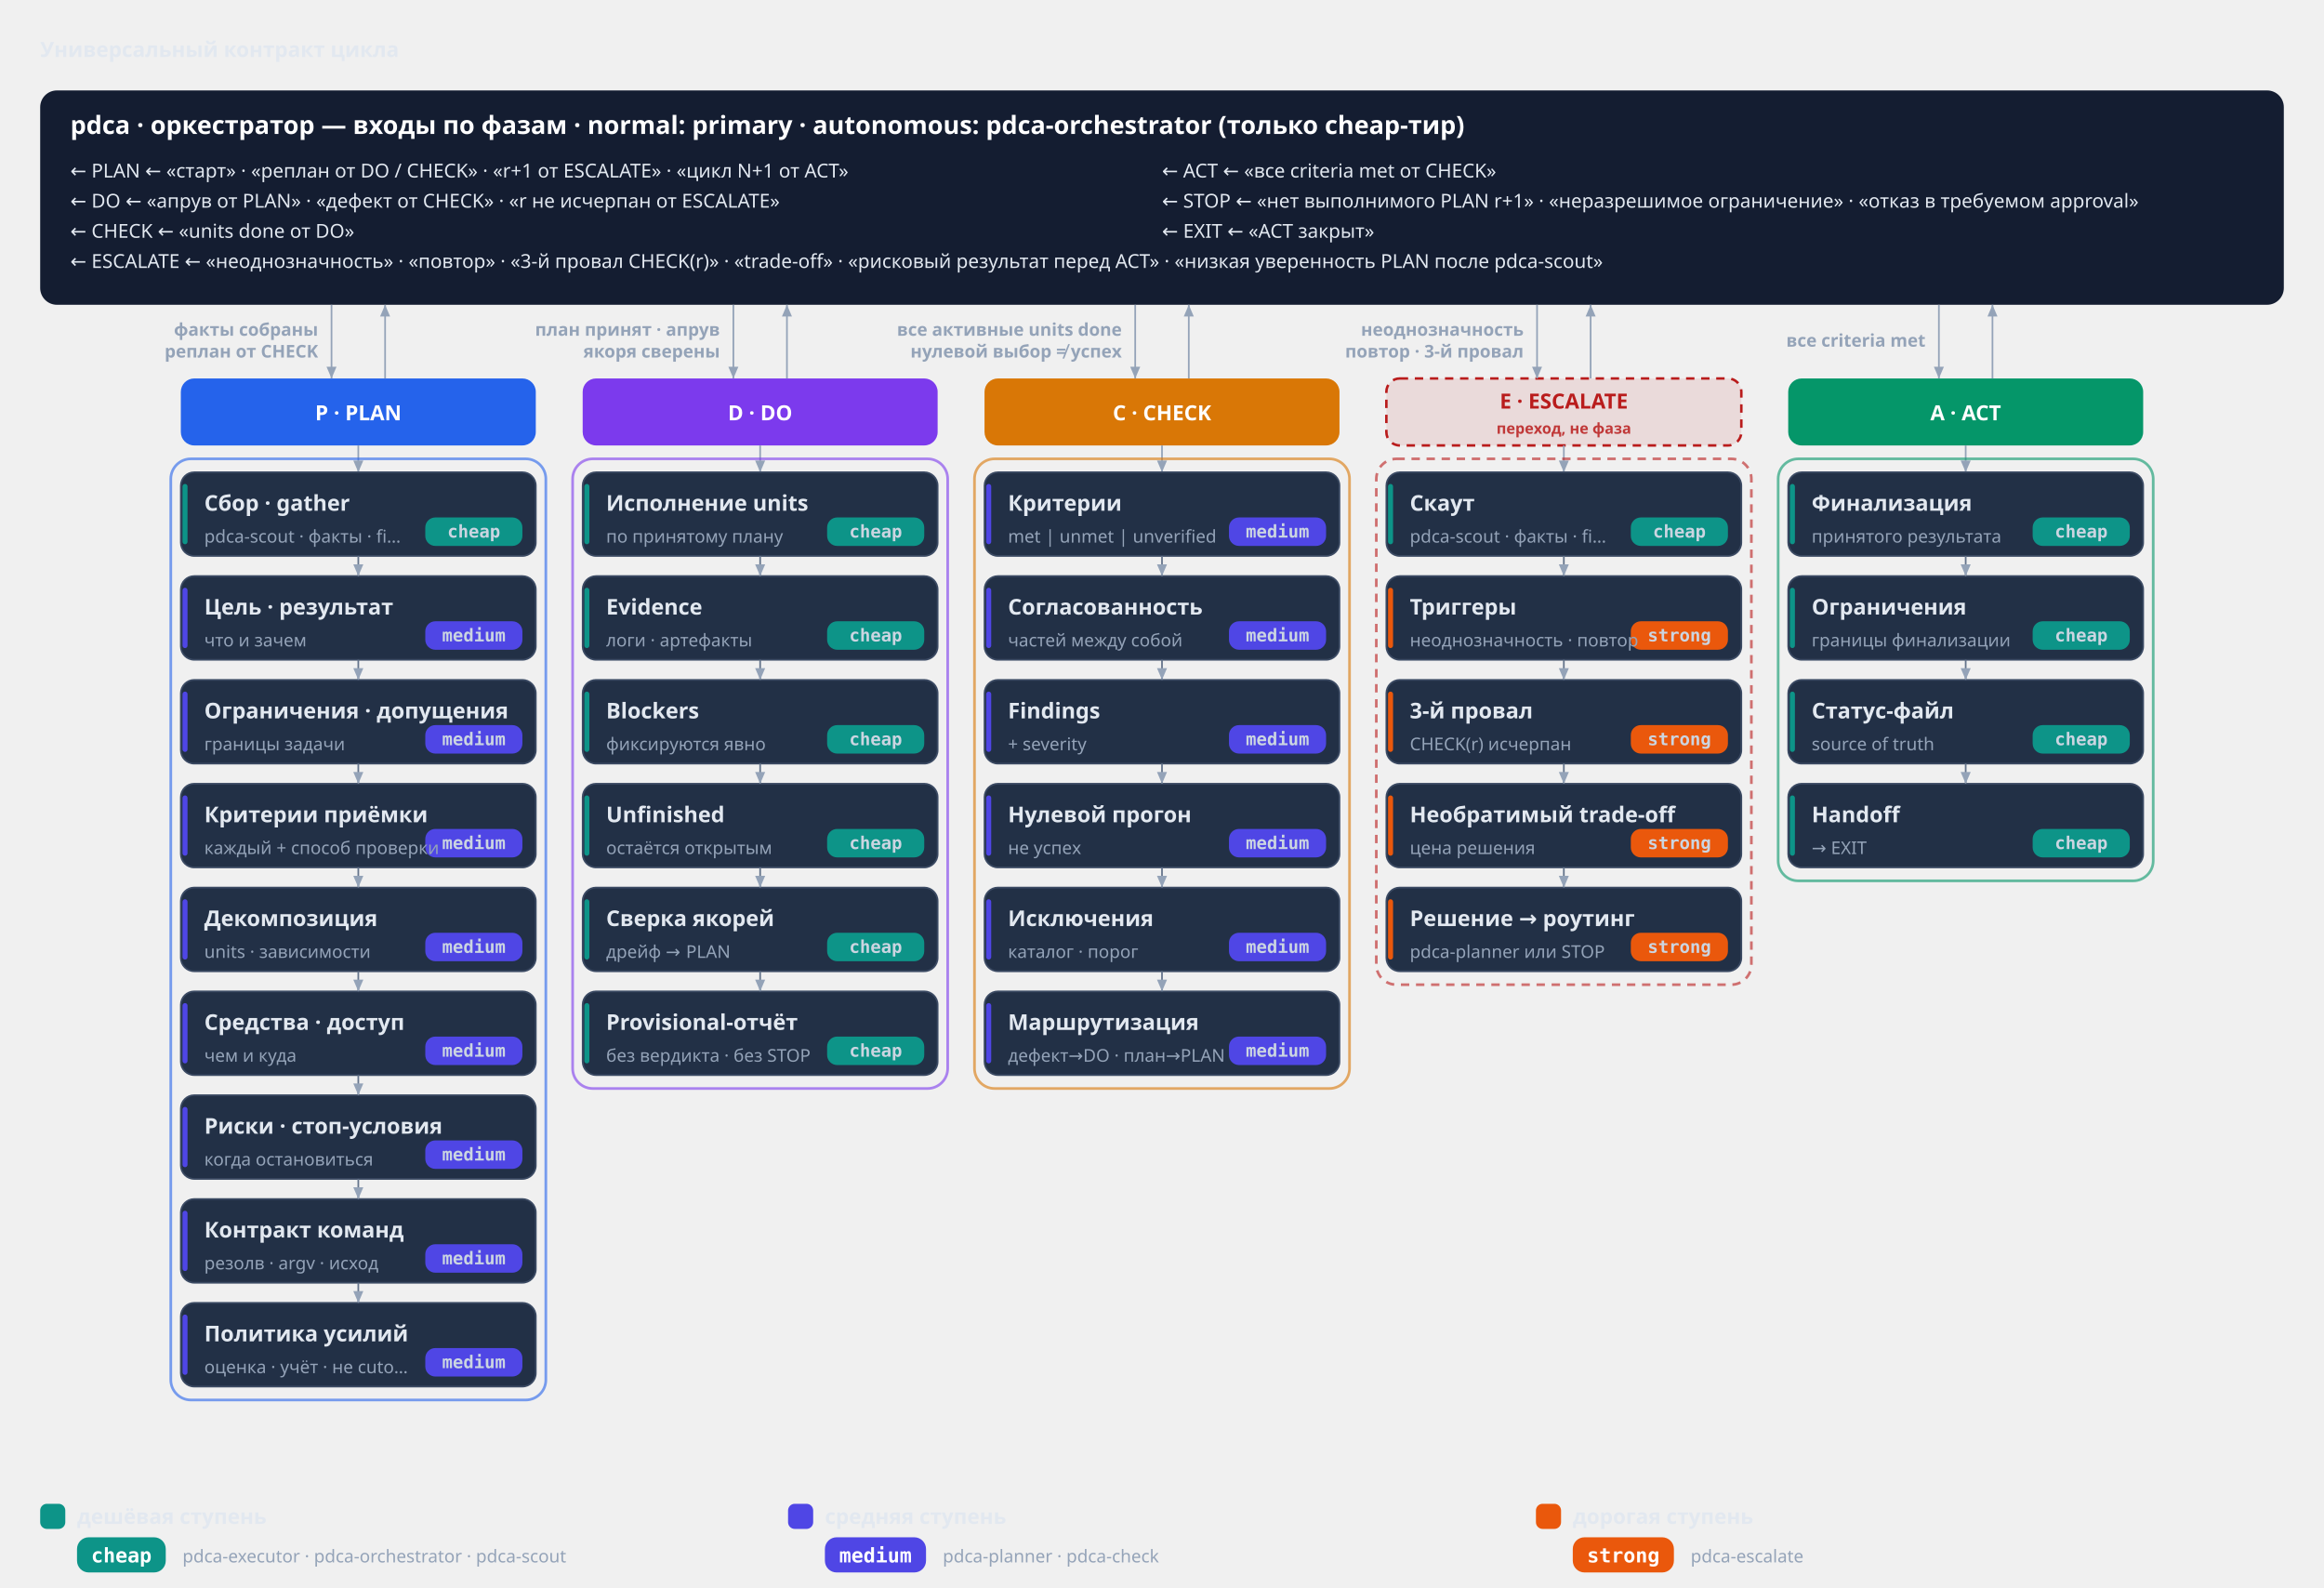
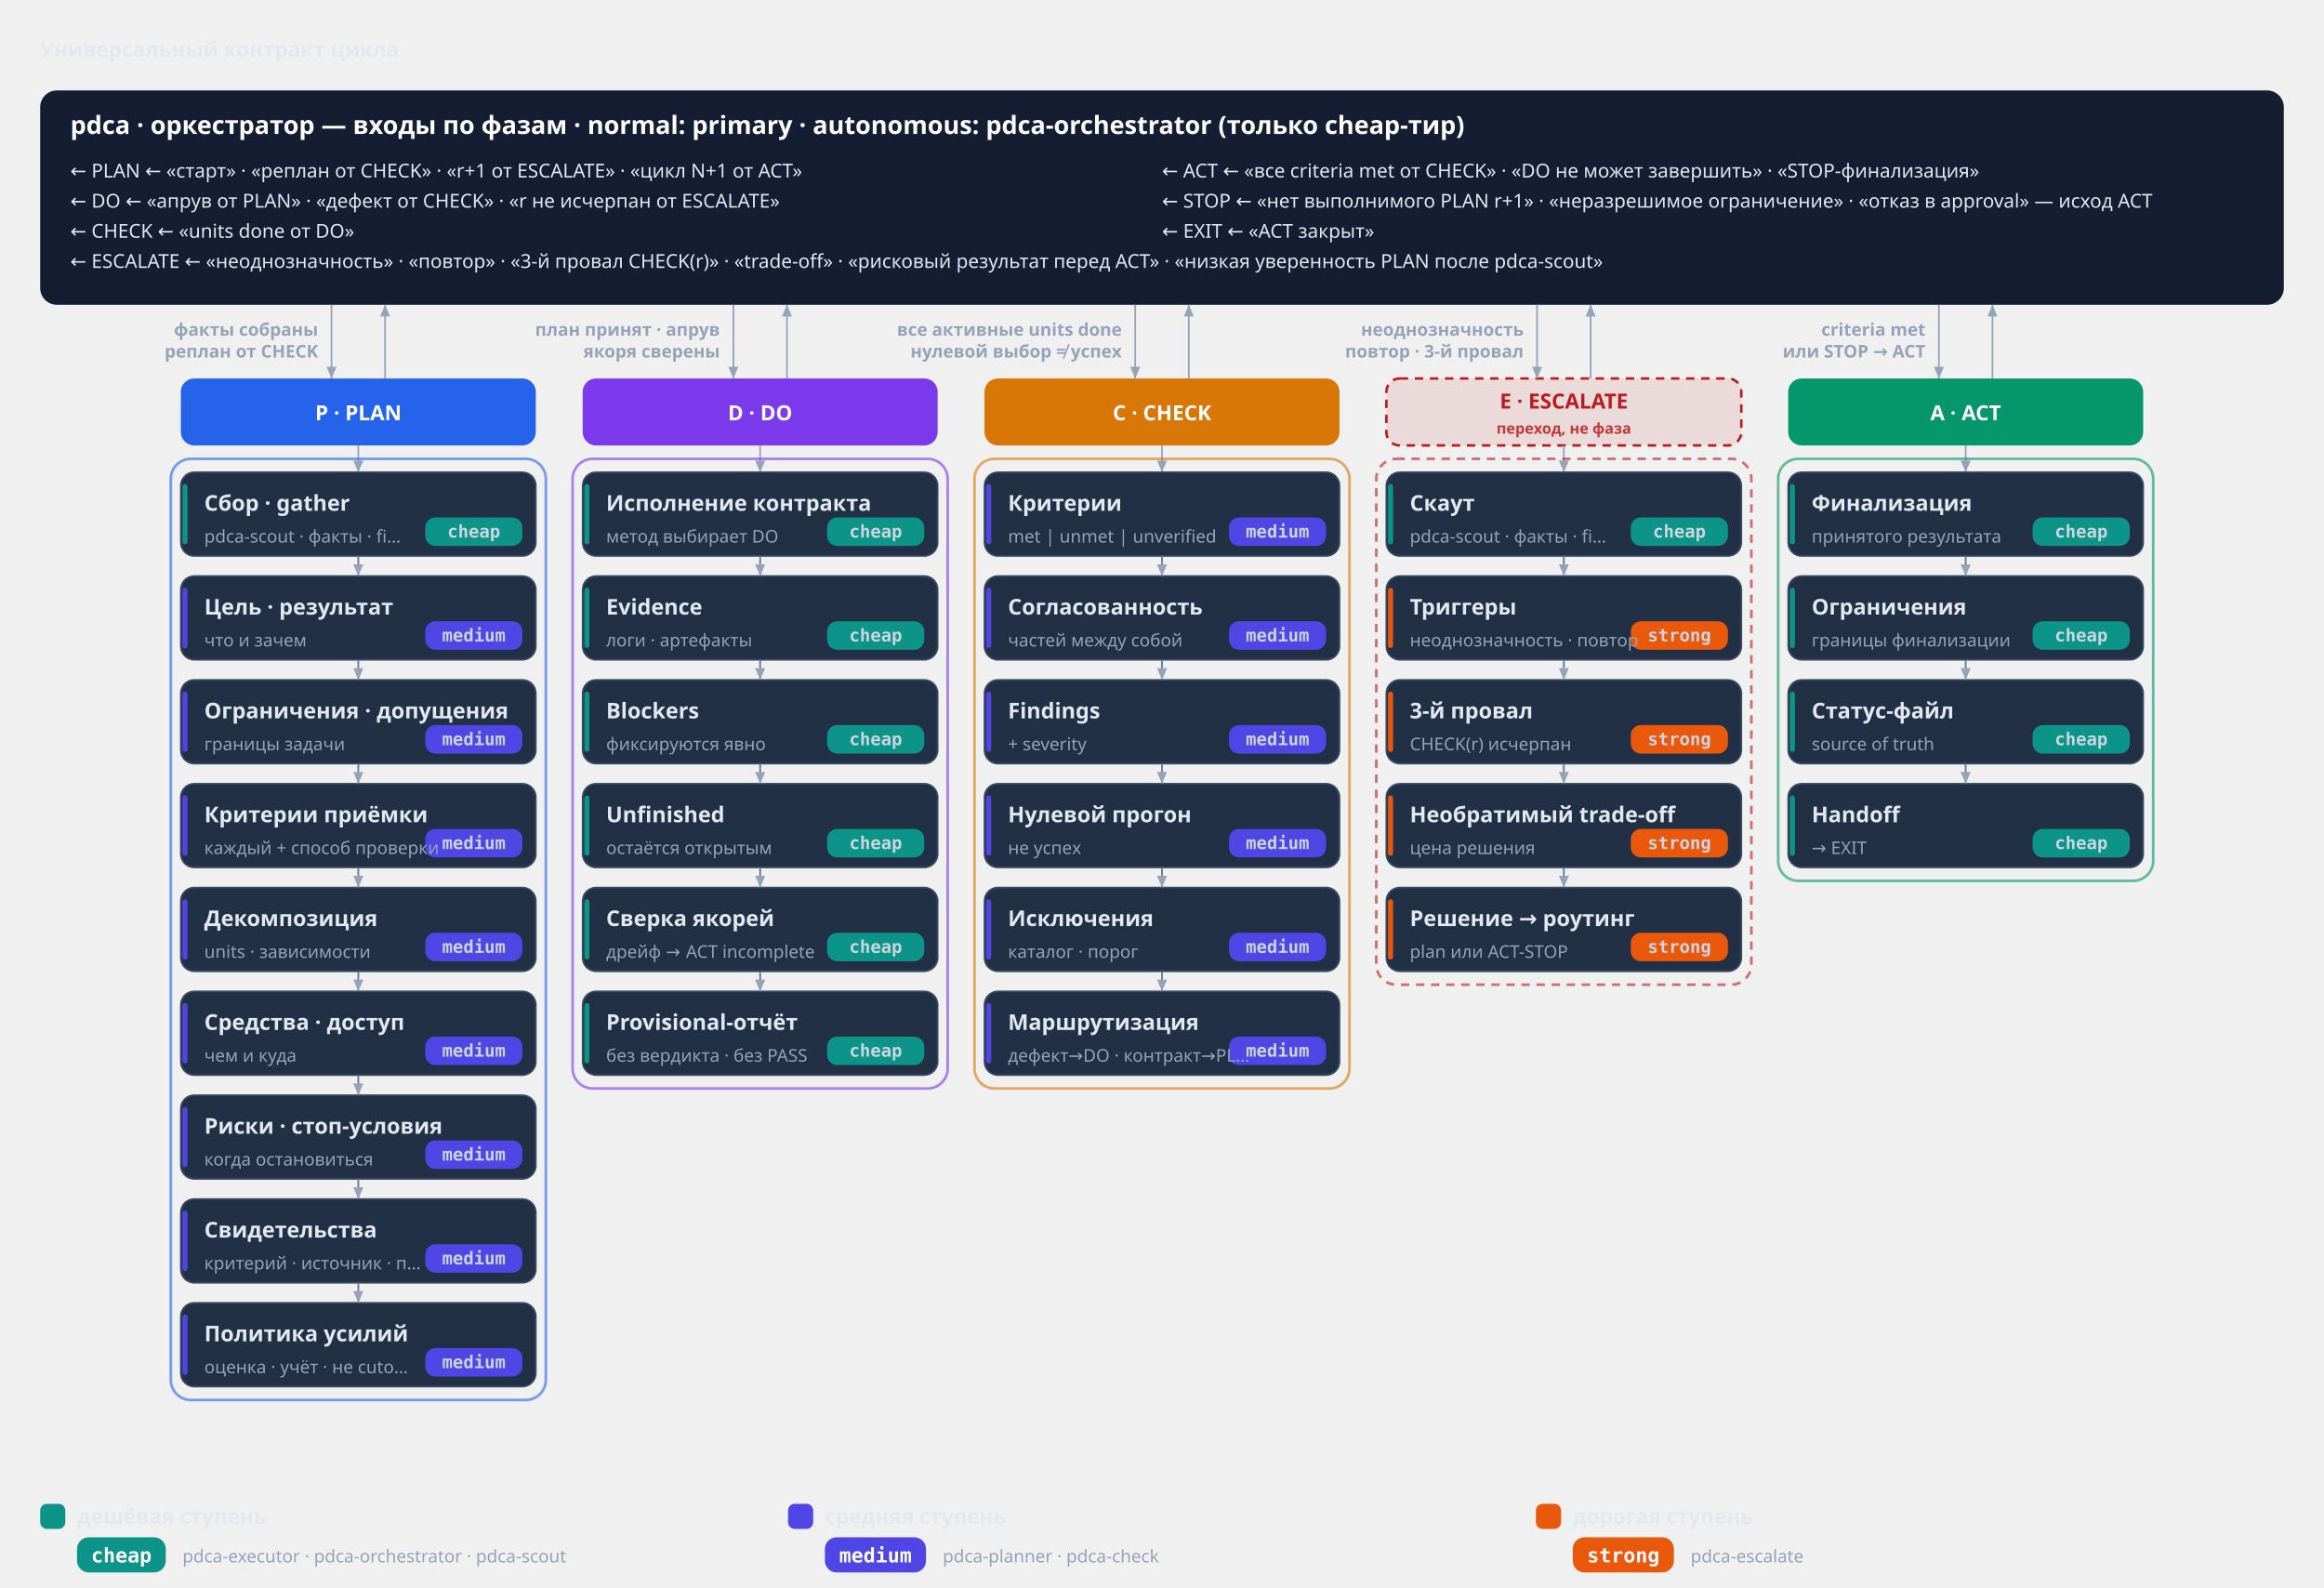
<svg xmlns="http://www.w3.org/2000/svg" viewBox="0 0 1388 948" width="1388" height="948" font-family="Segoe UI, system-ui, sans-serif" role="img">
  <defs>
    <marker id="arrow" markerWidth="9" markerHeight="9" refX="7" refY="3" orient="auto">
      <path d="M0,0 L7,3 L0,6 Z" fill="#94a3b8" />
    </marker>
  </defs>
  <style>
.t{font-size:13px;font-weight:600;fill:#e2e8f0}
.s{font-size:10.5px;fill:#94a3b8}
.h{font-size:12.5px;font-weight:700;fill:#ffffff}
.h2{font-size:12.5px;font-weight:700}
.h3{font-size:9px;font-weight:600}
.g{font-size:10.5px;font-weight:600}
.band{fill:#141d31}
.bt{fill:#ffffff;font-size:15px;font-weight:700}
.ol{fill:#e2e8f0;font-size:11.5px}
.lt{font-size:12.5px;font-weight:700;fill:#e2e8f0}
.ls{font-size:10.5px;fill:#94a3b8}
.lm{font-family:ui-monospace,Consolas,Menlo,monospace;font-size:12px;font-weight:700}
.bm{font-family:ui-monospace,Consolas,Menlo,monospace;font-size:10.5px;font-weight:700}
.st{font-size:14px;font-weight:700}
.ss{font-size:10.5px;font-weight:600}
</style>
  <text x="24" y="34" class="lt">Универсальный контракт цикла</text>
  <rect x="24" y="54" width="1340" height="128" rx="10" class="band" />
  <text x="42" y="80" class="bt">pdca · оркестратор — входы по фазам · normal: primary · autonomous: pdca-orchestrator (только cheap-тир)</text>
-   <text x="42" y="106" class="ol">← PLAN ← «старт» · «реплан от DO / CHECK» · «r+1 от ESCALATE» · «цикл N+1 от ACT»</text>
+   <text x="42" y="106" class="ol">← PLAN ← «старт» · «реплан от CHECK» · «r+1 от ESCALATE» · «цикл N+1 от ACT»</text>
  <text x="42" y="124" class="ol">← DO ← «апрув от PLAN» · «дефект от CHECK» · «r не исчерпан от ESCALATE»</text>
  <text x="42" y="142" class="ol">← CHECK ← «units done от DO»</text>
  <text x="42" y="160" class="ol">← ESCALATE ← «неоднозначность» · «повтор» · «3-й провал CHECK(r)» · «trade-off» · «рисковый результат перед ACT» · «низкая уверенность PLAN после pdca-scout»</text>
-   <text x="694.0" y="106" class="ol">← ACT ← «все criteria met от CHECK»</text>
-   <text x="694.0" y="124" class="ol">← STOP ← «нет выполнимого PLAN r+1» · «неразрешимое ограничение» · «отказ в требуемом approval»</text>
+   <text x="694.0" y="106" class="ol">← ACT ← «все criteria met от CHECK» · «DO не может завершить» · «STOP-финализация»</text>
+   <text x="694.0" y="124" class="ol">← STOP ← «нет выполнимого PLAN r+1» · «неразрешимое ограничение» · «отказ в approval» — исход ACT</text>
  <text x="694.0" y="142" class="ol">← EXIT ← «ACT закрыт»</text>
  <rect x="108.0" y="226" width="212" height="40" rx="8" fill="#2563eb" />
  <text x="214.0" y="251.0" class="h" fill="#ffffff" text-anchor="middle">P · PLAN</text>
  <polyline points="214.0,266 214.0,282" fill="none" stroke="#94a3b8" marker-end="url(#arrow)" />
  <rect x="108.0" y="282" width="212" height="50" rx="8" fill="#223046" stroke="#3b4a63" stroke-width="1" />
  <rect x="109.0" y="289" width="3" height="36" rx="1.5" fill="#0d9488" />
  <rect x="254.0" y="309" width="58" height="17" rx="6" fill="#0d9488" />
  <text x="283.0" y="321.0" class="bm" fill="#cbd5e1" text-anchor="middle">cheap</text>
  <text x="122.0" y="305" class="t">Сбор · gather</text>
  <text x="122.0" y="324" class="s">pdca-scout · факты · fi…</text>
  <rect x="108.0" y="344" width="212" height="50" rx="8" fill="#223046" stroke="#3b4a63" stroke-width="1" />
  <rect x="109.0" y="351" width="3" height="36" rx="1.5" fill="#4f46e5" />
  <rect x="254.0" y="371" width="58" height="17" rx="6" fill="#4f46e5" />
  <text x="283.0" y="383.0" class="bm" fill="#cbd5e1" text-anchor="middle">medium</text>
  <text x="122.0" y="367" class="t">Цель · результат</text>
  <text x="122.0" y="386" class="s">что и зачем</text>
  <rect x="108.0" y="406" width="212" height="50" rx="8" fill="#223046" stroke="#3b4a63" stroke-width="1" />
  <rect x="109.0" y="413" width="3" height="36" rx="1.5" fill="#4f46e5" />
  <rect x="254.0" y="433" width="58" height="17" rx="6" fill="#4f46e5" />
  <text x="283.0" y="445.0" class="bm" fill="#cbd5e1" text-anchor="middle">medium</text>
  <text x="122.0" y="429" class="t">Ограничения · допущения</text>
  <text x="122.0" y="448" class="s">границы задачи</text>
  <rect x="108.0" y="468" width="212" height="50" rx="8" fill="#223046" stroke="#3b4a63" stroke-width="1" />
  <rect x="109.0" y="475" width="3" height="36" rx="1.5" fill="#4f46e5" />
  <rect x="254.0" y="495" width="58" height="17" rx="6" fill="#4f46e5" />
  <text x="283.0" y="507.0" class="bm" fill="#cbd5e1" text-anchor="middle">medium</text>
  <text x="122.0" y="491" class="t">Критерии приёмки</text>
  <text x="122.0" y="510" class="s">каждый + способ проверки</text>
  <rect x="108.0" y="530" width="212" height="50" rx="8" fill="#223046" stroke="#3b4a63" stroke-width="1" />
  <rect x="109.0" y="537" width="3" height="36" rx="1.5" fill="#4f46e5" />
  <rect x="254.0" y="557" width="58" height="17" rx="6" fill="#4f46e5" />
  <text x="283.0" y="569.0" class="bm" fill="#cbd5e1" text-anchor="middle">medium</text>
  <text x="122.0" y="553" class="t">Декомпозиция</text>
  <text x="122.0" y="572" class="s">units · зависимости</text>
  <rect x="108.0" y="592" width="212" height="50" rx="8" fill="#223046" stroke="#3b4a63" stroke-width="1" />
  <rect x="109.0" y="599" width="3" height="36" rx="1.5" fill="#4f46e5" />
  <rect x="254.0" y="619" width="58" height="17" rx="6" fill="#4f46e5" />
  <text x="283.0" y="631.0" class="bm" fill="#cbd5e1" text-anchor="middle">medium</text>
  <text x="122.0" y="615" class="t">Средства · доступ</text>
  <text x="122.0" y="634" class="s">чем и куда</text>
  <rect x="108.0" y="654" width="212" height="50" rx="8" fill="#223046" stroke="#3b4a63" stroke-width="1" />
  <rect x="109.0" y="661" width="3" height="36" rx="1.5" fill="#4f46e5" />
  <rect x="254.0" y="681" width="58" height="17" rx="6" fill="#4f46e5" />
  <text x="283.0" y="693.0" class="bm" fill="#cbd5e1" text-anchor="middle">medium</text>
  <text x="122.0" y="677" class="t">Риски · стоп-условия</text>
  <text x="122.0" y="696" class="s">когда остановиться</text>
  <rect x="108.0" y="716" width="212" height="50" rx="8" fill="#223046" stroke="#3b4a63" stroke-width="1" />
  <rect x="109.0" y="723" width="3" height="36" rx="1.5" fill="#4f46e5" />
  <rect x="254.0" y="743" width="58" height="17" rx="6" fill="#4f46e5" />
  <text x="283.0" y="755.0" class="bm" fill="#cbd5e1" text-anchor="middle">medium</text>
-   <text x="122.0" y="739" class="t">Контракт команд</text>
-   <text x="122.0" y="758" class="s">резолв · argv · исход</text>
+   <text x="122.0" y="739" class="t">Свидетельства</text>
+   <text x="122.0" y="758" class="s">критерий · источник · п…</text>
  <rect x="108.0" y="778" width="212" height="50" rx="8" fill="#223046" stroke="#3b4a63" stroke-width="1" />
  <rect x="109.0" y="785" width="3" height="36" rx="1.5" fill="#4f46e5" />
  <rect x="254.0" y="805" width="58" height="17" rx="6" fill="#4f46e5" />
  <text x="283.0" y="817.0" class="bm" fill="#cbd5e1" text-anchor="middle">medium</text>
  <text x="122.0" y="801" class="t">Политика усилий</text>
  <text x="122.0" y="820" class="s">оценка · учёт · не cuto…</text>
  <polyline points="214.0,332 214.0,344" fill="none" stroke="#64748b" marker-end="url(#arrow)" />
  <polyline points="214.0,394 214.0,406" fill="none" stroke="#64748b" marker-end="url(#arrow)" />
  <polyline points="214.0,456 214.0,468" fill="none" stroke="#64748b" marker-end="url(#arrow)" />
  <polyline points="214.0,518 214.0,530" fill="none" stroke="#64748b" marker-end="url(#arrow)" />
  <polyline points="214.0,580 214.0,592" fill="none" stroke="#64748b" marker-end="url(#arrow)" />
  <polyline points="214.0,642 214.0,654" fill="none" stroke="#64748b" marker-end="url(#arrow)" />
  <polyline points="214.0,704 214.0,716" fill="none" stroke="#64748b" marker-end="url(#arrow)" />
  <polyline points="214.0,766 214.0,778" fill="none" stroke="#64748b" marker-end="url(#arrow)" />
  <rect x="102.0" y="274" width="224" height="562" rx="12" fill="none" stroke="#2563eb" stroke-opacity="0.6" stroke-width="1.6" />
  <rect x="348.0" y="226" width="212" height="40" rx="8" fill="#7c3aed" />
  <text x="454.0" y="251.0" class="h" fill="#ffffff" text-anchor="middle">D · DO</text>
  <polyline points="454.0,266 454.0,282" fill="none" stroke="#94a3b8" marker-end="url(#arrow)" />
  <rect x="348.0" y="282" width="212" height="50" rx="8" fill="#223046" stroke="#3b4a63" stroke-width="1" />
  <rect x="349.0" y="289" width="3" height="36" rx="1.5" fill="#0d9488" />
  <rect x="494.0" y="309" width="58" height="17" rx="6" fill="#0d9488" />
  <text x="523.0" y="321.0" class="bm" fill="#cbd5e1" text-anchor="middle">cheap</text>
-   <text x="362.0" y="305" class="t">Исполнение units</text>
-   <text x="362.0" y="324" class="s">по принятому плану</text>
+   <text x="362.0" y="305" class="t">Исполнение контракта</text>
+   <text x="362.0" y="324" class="s">метод выбирает DO</text>
  <rect x="348.0" y="344" width="212" height="50" rx="8" fill="#223046" stroke="#3b4a63" stroke-width="1" />
  <rect x="349.0" y="351" width="3" height="36" rx="1.5" fill="#0d9488" />
  <rect x="494.0" y="371" width="58" height="17" rx="6" fill="#0d9488" />
  <text x="523.0" y="383.0" class="bm" fill="#cbd5e1" text-anchor="middle">cheap</text>
  <text x="362.0" y="367" class="t">Evidence</text>
  <text x="362.0" y="386" class="s">логи · артефакты</text>
  <rect x="348.0" y="406" width="212" height="50" rx="8" fill="#223046" stroke="#3b4a63" stroke-width="1" />
  <rect x="349.0" y="413" width="3" height="36" rx="1.5" fill="#0d9488" />
  <rect x="494.0" y="433" width="58" height="17" rx="6" fill="#0d9488" />
  <text x="523.0" y="445.0" class="bm" fill="#cbd5e1" text-anchor="middle">cheap</text>
  <text x="362.0" y="429" class="t">Blockers</text>
  <text x="362.0" y="448" class="s">фиксируются явно</text>
  <rect x="348.0" y="468" width="212" height="50" rx="8" fill="#223046" stroke="#3b4a63" stroke-width="1" />
  <rect x="349.0" y="475" width="3" height="36" rx="1.5" fill="#0d9488" />
  <rect x="494.0" y="495" width="58" height="17" rx="6" fill="#0d9488" />
  <text x="523.0" y="507.0" class="bm" fill="#cbd5e1" text-anchor="middle">cheap</text>
  <text x="362.0" y="491" class="t">Unfinished</text>
  <text x="362.0" y="510" class="s">остаётся открытым</text>
  <rect x="348.0" y="530" width="212" height="50" rx="8" fill="#223046" stroke="#3b4a63" stroke-width="1" />
  <rect x="349.0" y="537" width="3" height="36" rx="1.5" fill="#0d9488" />
  <rect x="494.0" y="557" width="58" height="17" rx="6" fill="#0d9488" />
  <text x="523.0" y="569.0" class="bm" fill="#cbd5e1" text-anchor="middle">cheap</text>
  <text x="362.0" y="553" class="t">Сверка якорей</text>
-   <text x="362.0" y="572" class="s">дрейф → PLAN</text>
+   <text x="362.0" y="572" class="s">дрейф → ACT incomplete</text>
  <rect x="348.0" y="592" width="212" height="50" rx="8" fill="#223046" stroke="#3b4a63" stroke-width="1" />
  <rect x="349.0" y="599" width="3" height="36" rx="1.5" fill="#0d9488" />
  <rect x="494.0" y="619" width="58" height="17" rx="6" fill="#0d9488" />
  <text x="523.0" y="631.0" class="bm" fill="#cbd5e1" text-anchor="middle">cheap</text>
  <text x="362.0" y="615" class="t">Provisional-отчёт</text>
-   <text x="362.0" y="634" class="s">без вердикта · без STOP</text>
+   <text x="362.0" y="634" class="s">без вердикта · без PASS</text>
  <polyline points="454.0,332 454.0,344" fill="none" stroke="#64748b" marker-end="url(#arrow)" />
  <polyline points="454.0,394 454.0,406" fill="none" stroke="#64748b" marker-end="url(#arrow)" />
  <polyline points="454.0,456 454.0,468" fill="none" stroke="#64748b" marker-end="url(#arrow)" />
  <polyline points="454.0,518 454.0,530" fill="none" stroke="#64748b" marker-end="url(#arrow)" />
  <polyline points="454.0,580 454.0,592" fill="none" stroke="#64748b" marker-end="url(#arrow)" />
  <rect x="342.0" y="274" width="224" height="376" rx="12" fill="none" stroke="#7c3aed" stroke-opacity="0.6" stroke-width="1.6" />
  <rect x="588.0" y="226" width="212" height="40" rx="8" fill="#d97706" />
  <text x="694.0" y="251.0" class="h" fill="#ffffff" text-anchor="middle">C · CHECK</text>
  <polyline points="694.0,266 694.0,282" fill="none" stroke="#94a3b8" marker-end="url(#arrow)" />
  <rect x="588.0" y="282" width="212" height="50" rx="8" fill="#223046" stroke="#3b4a63" stroke-width="1" />
  <rect x="589.0" y="289" width="3" height="36" rx="1.5" fill="#4f46e5" />
  <rect x="734.0" y="309" width="58" height="17" rx="6" fill="#4f46e5" />
  <text x="763.0" y="321.0" class="bm" fill="#cbd5e1" text-anchor="middle">medium</text>
  <text x="602.0" y="305" class="t">Критерии</text>
  <text x="602.0" y="324" class="s">met | unmet | unverified</text>
  <rect x="588.0" y="344" width="212" height="50" rx="8" fill="#223046" stroke="#3b4a63" stroke-width="1" />
  <rect x="589.0" y="351" width="3" height="36" rx="1.5" fill="#4f46e5" />
  <rect x="734.0" y="371" width="58" height="17" rx="6" fill="#4f46e5" />
  <text x="763.0" y="383.0" class="bm" fill="#cbd5e1" text-anchor="middle">medium</text>
  <text x="602.0" y="367" class="t">Согласованность</text>
  <text x="602.0" y="386" class="s">частей между собой</text>
  <rect x="588.0" y="406" width="212" height="50" rx="8" fill="#223046" stroke="#3b4a63" stroke-width="1" />
  <rect x="589.0" y="413" width="3" height="36" rx="1.5" fill="#4f46e5" />
  <rect x="734.0" y="433" width="58" height="17" rx="6" fill="#4f46e5" />
  <text x="763.0" y="445.0" class="bm" fill="#cbd5e1" text-anchor="middle">medium</text>
  <text x="602.0" y="429" class="t">Findings</text>
  <text x="602.0" y="448" class="s">+ severity</text>
  <rect x="588.0" y="468" width="212" height="50" rx="8" fill="#223046" stroke="#3b4a63" stroke-width="1" />
  <rect x="589.0" y="475" width="3" height="36" rx="1.5" fill="#4f46e5" />
  <rect x="734.0" y="495" width="58" height="17" rx="6" fill="#4f46e5" />
  <text x="763.0" y="507.0" class="bm" fill="#cbd5e1" text-anchor="middle">medium</text>
  <text x="602.0" y="491" class="t">Нулевой прогон</text>
  <text x="602.0" y="510" class="s">не успех</text>
  <rect x="588.0" y="530" width="212" height="50" rx="8" fill="#223046" stroke="#3b4a63" stroke-width="1" />
  <rect x="589.0" y="537" width="3" height="36" rx="1.5" fill="#4f46e5" />
  <rect x="734.0" y="557" width="58" height="17" rx="6" fill="#4f46e5" />
  <text x="763.0" y="569.0" class="bm" fill="#cbd5e1" text-anchor="middle">medium</text>
  <text x="602.0" y="553" class="t">Исключения</text>
  <text x="602.0" y="572" class="s">каталог · порог</text>
  <rect x="588.0" y="592" width="212" height="50" rx="8" fill="#223046" stroke="#3b4a63" stroke-width="1" />
  <rect x="589.0" y="599" width="3" height="36" rx="1.5" fill="#4f46e5" />
  <rect x="734.0" y="619" width="58" height="17" rx="6" fill="#4f46e5" />
  <text x="763.0" y="631.0" class="bm" fill="#cbd5e1" text-anchor="middle">medium</text>
  <text x="602.0" y="615" class="t">Маршрутизация</text>
-   <text x="602.0" y="634" class="s">дефект→DO · план→PLAN</text>
+   <text x="602.0" y="634" class="s">дефект→DO · контракт→PL…</text>
  <polyline points="694.0,332 694.0,344" fill="none" stroke="#64748b" marker-end="url(#arrow)" />
  <polyline points="694.0,394 694.0,406" fill="none" stroke="#64748b" marker-end="url(#arrow)" />
  <polyline points="694.0,456 694.0,468" fill="none" stroke="#64748b" marker-end="url(#arrow)" />
  <polyline points="694.0,518 694.0,530" fill="none" stroke="#64748b" marker-end="url(#arrow)" />
  <polyline points="694.0,580 694.0,592" fill="none" stroke="#64748b" marker-end="url(#arrow)" />
  <rect x="582.0" y="274" width="224" height="376" rx="12" fill="none" stroke="#d97706" stroke-opacity="0.6" stroke-width="1.6" />
  <rect x="828.0" y="226" width="212" height="40" rx="8" fill="#b91c1c" fill-opacity="0.10" stroke="#b91c1c" stroke-width="1.5" stroke-dasharray="5,4" />
  <text x="934.0" y="244.0" class="h2" fill="#b91c1c" text-anchor="middle">E · ESCALATE</text>
  <text x="934.0" y="259.0" class="h3" fill="#b91c1c" opacity="0.85" text-anchor="middle">переход, не фаза</text>
  <polyline points="934.0,266 934.0,282" fill="none" stroke="#94a3b8" marker-end="url(#arrow)" />
  <rect x="828.0" y="282" width="212" height="50" rx="8" fill="#223046" stroke="#3b4a63" stroke-width="1" />
  <rect x="829.0" y="289" width="3" height="36" rx="1.5" fill="#0d9488" />
  <rect x="974.0" y="309" width="58" height="17" rx="6" fill="#0d9488" />
  <text x="1003.0" y="321.0" class="bm" fill="#cbd5e1" text-anchor="middle">cheap</text>
  <text x="842.0" y="305" class="t">Скаут</text>
  <text x="842.0" y="324" class="s">pdca-scout · факты · fi…</text>
  <rect x="828.0" y="344" width="212" height="50" rx="8" fill="#223046" stroke="#3b4a63" stroke-width="1" />
  <rect x="829.0" y="351" width="3" height="36" rx="1.5" fill="#ea580c" />
  <rect x="974.0" y="371" width="58" height="17" rx="6" fill="#ea580c" />
  <text x="1003.0" y="383.0" class="bm" fill="#cbd5e1" text-anchor="middle">strong</text>
  <text x="842.0" y="367" class="t">Триггеры</text>
  <text x="842.0" y="386" class="s">неоднозначность · повтор</text>
  <rect x="828.0" y="406" width="212" height="50" rx="8" fill="#223046" stroke="#3b4a63" stroke-width="1" />
  <rect x="829.0" y="413" width="3" height="36" rx="1.5" fill="#ea580c" />
  <rect x="974.0" y="433" width="58" height="17" rx="6" fill="#ea580c" />
  <text x="1003.0" y="445.0" class="bm" fill="#cbd5e1" text-anchor="middle">strong</text>
  <text x="842.0" y="429" class="t">3-й провал</text>
  <text x="842.0" y="448" class="s">CHECK(r) исчерпан</text>
  <rect x="828.0" y="468" width="212" height="50" rx="8" fill="#223046" stroke="#3b4a63" stroke-width="1" />
  <rect x="829.0" y="475" width="3" height="36" rx="1.5" fill="#ea580c" />
  <rect x="974.0" y="495" width="58" height="17" rx="6" fill="#ea580c" />
  <text x="1003.0" y="507.0" class="bm" fill="#cbd5e1" text-anchor="middle">strong</text>
  <text x="842.0" y="491" class="t">Необратимый trade-off</text>
  <text x="842.0" y="510" class="s">цена решения</text>
  <rect x="828.0" y="530" width="212" height="50" rx="8" fill="#223046" stroke="#3b4a63" stroke-width="1" />
  <rect x="829.0" y="537" width="3" height="36" rx="1.5" fill="#ea580c" />
  <rect x="974.0" y="557" width="58" height="17" rx="6" fill="#ea580c" />
  <text x="1003.0" y="569.0" class="bm" fill="#cbd5e1" text-anchor="middle">strong</text>
  <text x="842.0" y="553" class="t">Решение → роутинг</text>
-   <text x="842.0" y="572" class="s">pdca-planner или STOP</text>
+   <text x="842.0" y="572" class="s">plan или ACT-STOP</text>
  <polyline points="934.0,332 934.0,344" fill="none" stroke="#64748b" marker-end="url(#arrow)" />
  <polyline points="934.0,394 934.0,406" fill="none" stroke="#64748b" marker-end="url(#arrow)" />
  <polyline points="934.0,456 934.0,468" fill="none" stroke="#64748b" marker-end="url(#arrow)" />
  <polyline points="934.0,518 934.0,530" fill="none" stroke="#64748b" marker-end="url(#arrow)" />
  <rect x="822.0" y="274" width="224" height="314" rx="12" fill="none" stroke="#b91c1c" stroke-opacity="0.6" stroke-width="1.6" stroke-dasharray="5,4" />
  <rect x="1068.0" y="226" width="212" height="40" rx="8" fill="#059669" />
  <text x="1174.0" y="251.0" class="h" fill="#ffffff" text-anchor="middle">A · ACT</text>
  <polyline points="1174.0,266 1174.0,282" fill="none" stroke="#94a3b8" marker-end="url(#arrow)" />
  <rect x="1068.0" y="282" width="212" height="50" rx="8" fill="#223046" stroke="#3b4a63" stroke-width="1" />
  <rect x="1069.0" y="289" width="3" height="36" rx="1.5" fill="#0d9488" />
  <rect x="1214.0" y="309" width="58" height="17" rx="6" fill="#0d9488" />
  <text x="1243.0" y="321.0" class="bm" fill="#cbd5e1" text-anchor="middle">cheap</text>
  <text x="1082.0" y="305" class="t">Финализация</text>
  <text x="1082.0" y="324" class="s">принятого результата</text>
  <rect x="1068.0" y="344" width="212" height="50" rx="8" fill="#223046" stroke="#3b4a63" stroke-width="1" />
  <rect x="1069.0" y="351" width="3" height="36" rx="1.5" fill="#0d9488" />
  <rect x="1214.0" y="371" width="58" height="17" rx="6" fill="#0d9488" />
  <text x="1243.0" y="383.0" class="bm" fill="#cbd5e1" text-anchor="middle">cheap</text>
  <text x="1082.0" y="367" class="t">Ограничения</text>
  <text x="1082.0" y="386" class="s">границы финализации</text>
  <rect x="1068.0" y="406" width="212" height="50" rx="8" fill="#223046" stroke="#3b4a63" stroke-width="1" />
  <rect x="1069.0" y="413" width="3" height="36" rx="1.5" fill="#0d9488" />
  <rect x="1214.0" y="433" width="58" height="17" rx="6" fill="#0d9488" />
  <text x="1243.0" y="445.0" class="bm" fill="#cbd5e1" text-anchor="middle">cheap</text>
  <text x="1082.0" y="429" class="t">Статус-файл</text>
  <text x="1082.0" y="448" class="s">source of truth</text>
  <rect x="1068.0" y="468" width="212" height="50" rx="8" fill="#223046" stroke="#3b4a63" stroke-width="1" />
  <rect x="1069.0" y="475" width="3" height="36" rx="1.5" fill="#0d9488" />
  <rect x="1214.0" y="495" width="58" height="17" rx="6" fill="#0d9488" />
  <text x="1243.0" y="507.0" class="bm" fill="#cbd5e1" text-anchor="middle">cheap</text>
  <text x="1082.0" y="491" class="t">Handoff</text>
  <text x="1082.0" y="510" class="s">→ EXIT</text>
  <polyline points="1174.0,332 1174.0,344" fill="none" stroke="#64748b" marker-end="url(#arrow)" />
  <polyline points="1174.0,394 1174.0,406" fill="none" stroke="#64748b" marker-end="url(#arrow)" />
  <polyline points="1174.0,456 1174.0,468" fill="none" stroke="#64748b" marker-end="url(#arrow)" />
  <rect x="1062.0" y="274" width="224" height="252" rx="12" fill="none" stroke="#059669" stroke-opacity="0.6" stroke-width="1.6" />
  <polyline points="198.0,182 198.0,226" fill="none" stroke="#94a3b8" data-edge-id="dispatch_p" marker-end="url(#arrow)" />
  <text x="190.0" y="200.5" class="g" fill="#94a3b8" text-anchor="end">факты собраны</text>
  <text x="190.0" y="213.5" class="g" fill="#94a3b8" text-anchor="end">реплан от CHECK</text>
  <polyline points="230.0,226 230.0,182" fill="none" stroke="#94a3b8" data-edge-id="return_p" marker-end="url(#arrow)" />
  <polyline points="438.0,182 438.0,226" fill="none" stroke="#94a3b8" data-edge-id="dispatch_d" marker-end="url(#arrow)" />
  <text x="430.0" y="200.5" class="g" fill="#94a3b8" text-anchor="end">план принят · апрув</text>
  <text x="430.0" y="213.5" class="g" fill="#94a3b8" text-anchor="end">якоря сверены</text>
  <polyline points="470.0,226 470.0,182" fill="none" stroke="#94a3b8" data-edge-id="return_d" marker-end="url(#arrow)" />
  <polyline points="678.0,182 678.0,226" fill="none" stroke="#94a3b8" data-edge-id="dispatch_c" marker-end="url(#arrow)" />
  <text x="670.0" y="200.5" class="g" fill="#94a3b8" text-anchor="end">все активные units done</text>
  <text x="670.0" y="213.5" class="g" fill="#94a3b8" text-anchor="end">нулевой выбор ≠ успех</text>
  <polyline points="710.0,226 710.0,182" fill="none" stroke="#94a3b8" data-edge-id="return_c" marker-end="url(#arrow)" />
  <polyline points="918.0,182 918.0,226" fill="none" stroke="#94a3b8" data-edge-id="dispatch_e" marker-end="url(#arrow)" />
  <text x="910.0" y="200.5" class="g" fill="#94a3b8" text-anchor="end">неоднозначность</text>
  <text x="910.0" y="213.5" class="g" fill="#94a3b8" text-anchor="end">повтор · 3-й провал</text>
  <polyline points="950.0,226 950.0,182" fill="none" stroke="#94a3b8" data-edge-id="return_e" marker-end="url(#arrow)" />
  <polyline points="1158.0,182 1158.0,226" fill="none" stroke="#94a3b8" data-edge-id="dispatch_a" marker-end="url(#arrow)" />
-   <text x="1150.0" y="207.0" class="g" fill="#94a3b8" text-anchor="end">все criteria met</text>
+   <text x="1150.0" y="200.5" class="g" fill="#94a3b8" text-anchor="end">criteria met</text>
+   <text x="1150.0" y="213.5" class="g" fill="#94a3b8" text-anchor="end">или STOP → ACT</text>
  <polyline points="1190.0,226 1190.0,182" fill="none" stroke="#94a3b8" data-edge-id="return_a" marker-end="url(#arrow)" />
  <rect x="24.0" y="898" width="15" height="15" rx="4" fill="#0d9488" />
  <text x="46.0" y="910" class="lt">дешёвая ступень</text>
  <rect x="46.0" y="918" width="53.0" height="21" rx="7" fill="#0d9488" />
  <text x="72.5" y="933" class="lm" fill="#ffffff" text-anchor="middle">cheap</text>
  <text x="109.0" y="933" class="ls">pdca-executor · pdca-orchestrator · pdca-scout</text>
  <rect x="470.667" y="898" width="15" height="15" rx="4" fill="#4f46e5" />
  <text x="492.667" y="910" class="lt">средняя ступень</text>
  <rect x="492.667" y="918" width="60.4" height="21" rx="7" fill="#4f46e5" />
  <text x="522.867" y="933" class="lm" fill="#ffffff" text-anchor="middle">medium</text>
  <text x="563.067" y="933" class="ls">pdca-planner · pdca-check</text>
  <rect x="917.333" y="898" width="15" height="15" rx="4" fill="#ea580c" />
  <text x="939.333" y="910" class="lt">дорогая ступень</text>
  <rect x="939.333" y="918" width="60.4" height="21" rx="7" fill="#ea580c" />
  <text x="969.533" y="933" class="lm" fill="#ffffff" text-anchor="middle">strong</text>
  <text x="1009.733" y="933" class="ls">pdca-escalate</text>
  <text x="24" y="966" class="lt">Граф состояний цикла</text>
  <rect x="24" y="1116" width="156" height="56" rx="10" fill="#94a3b8" fill-opacity="0.10" stroke="#94a3b8" stroke-width="1.8" data-node-id="START" />
  <text x="102.0" y="1143.0" class="st" fill="#94a3b8" text-anchor="middle">START</text>
  <text x="102.0" y="1160.0" class="ss" fill="#94a3b8" text-anchor="middle" opacity="0.8">начало</text>
  <rect x="256" y="1116" width="156" height="56" rx="10" fill="#60a5fa" fill-opacity="0.10" stroke="#60a5fa" stroke-width="1.8" data-node-id="PLAN" />
  <text x="334.0" y="1143.0" class="st" fill="#60a5fa" text-anchor="middle">P · PLAN</text>
  <text x="334.0" y="1160.0" class="ss" fill="#60a5fa" text-anchor="middle" opacity="0.8">план</text>
  <rect x="488" y="1116" width="156" height="56" rx="10" fill="#a78bfa" fill-opacity="0.10" stroke="#a78bfa" stroke-width="1.8" data-node-id="DO" />
  <text x="566.0" y="1143.0" class="st" fill="#a78bfa" text-anchor="middle">D · DO</text>
  <text x="566.0" y="1160.0" class="ss" fill="#a78bfa" text-anchor="middle" opacity="0.8">исполнение</text>
  <rect x="720" y="1116" width="156" height="56" rx="10" fill="#fbbf24" fill-opacity="0.10" stroke="#fbbf24" stroke-width="1.8" data-node-id="CHECK" />
  <text x="798.0" y="1143.0" class="st" fill="#fbbf24" text-anchor="middle">C · CHECK</text>
  <text x="798.0" y="1160.0" class="ss" fill="#fbbf24" text-anchor="middle" opacity="0.8">проверка</text>
  <rect x="952" y="1116" width="156" height="56" rx="10" fill="#34d399" fill-opacity="0.10" stroke="#34d399" stroke-width="1.8" data-node-id="ACT" />
  <text x="1030.0" y="1143.0" class="st" fill="#34d399" text-anchor="middle">A · ACT</text>
  <text x="1030.0" y="1160.0" class="ss" fill="#34d399" text-anchor="middle" opacity="0.8">финализация</text>
  <rect x="1184" y="1116" width="156" height="56" rx="10" fill="#94a3b8" fill-opacity="0.10" stroke="#94a3b8" stroke-width="1.8" data-node-id="EXIT" />
  <text x="1262.0" y="1143.0" class="st" fill="#94a3b8" text-anchor="middle">EXIT</text>
  <text x="1262.0" y="1160.0" class="ss" fill="#94a3b8" text-anchor="middle" opacity="0.8">завершение</text>
  <polyline points="180,1144.0 256,1144.0" fill="none" stroke="#94a3b8" data-edge-id="start_plan" marker-end="url(#arrow)" />
  <text x="218.0" y="1137.0" class="g" fill="#cbd5e1" text-anchor="middle">старт</text>
  <polyline points="412,1144.0 488,1144.0" fill="none" stroke="#94a3b8" data-edge-id="plan_do" marker-end="url(#arrow)" />
  <text x="450.0" y="1111.0" class="g" fill="#cbd5e1" text-anchor="middle">контракт · апрув</text>
  <text x="450.0" y="1124.0" class="g" fill="#cbd5e1" text-anchor="middle">сразу (авто)</text>
  <text x="450.0" y="1137.0" class="g" fill="#cbd5e1" text-anchor="middle">· n=1/3</text>
  <polyline points="644,1144.0 720,1144.0" fill="none" stroke="#94a3b8" data-edge-id="do_check" marker-end="url(#arrow)" />
  <text x="682.0" y="1137.0" class="g" fill="#cbd5e1" text-anchor="middle">units done</text>
  <polyline points="876,1144.0 952,1144.0" fill="none" stroke="#94a3b8" data-edge-id="check_act" marker-end="url(#arrow)" />
  <text x="914.0" y="1137.0" class="g" fill="#cbd5e1" text-anchor="middle">criteria met</text>
  <polyline points="1108,1144.0 1184,1144.0" fill="none" stroke="#94a3b8" data-edge-id="act_exit" marker-end="url(#arrow)" />
  <text x="1146.0" y="1137.0" class="g" fill="#cbd5e1" text-anchor="middle">закрыто</text>
  <path d="M988,1116 C988,1076 376,1076 376,1116" fill="none" stroke="#34d399" stroke-dasharray="5,4" data-edge-id="act_plan" marker-end="url(#arrow)" />
  <text x="682" y="1072" class="g" fill="#cbd5e1" text-anchor="middle">следующий цикл · N+1</text>
-   <path d="M566,1116 C566,1044 334,1044 334,1116" fill="none" stroke="#94a3b8" data-edge-id="do_plan_blocker" marker-end="url(#arrow)" />
-   <text x="450" y="1040" class="g" fill="#cbd5e1" text-anchor="middle">новое предусловие</text>
+   <path d="M566,1116 C566,1044 1040,1044 1040,1116" fill="none" stroke="#94a3b8" data-edge-id="do_act_incomplete" marker-end="url(#arrow)" />
+   <text x="803" y="1040" class="g" fill="#cbd5e1" text-anchor="middle">не может завершить → ACT</text>
  <path d="M798,1116 C798,1012 566,1012 566,1116" fill="none" stroke="#94a3b8" data-edge-id="check_do_defect" marker-end="url(#arrow)" />
  <text x="682" y="1008" class="g" fill="#cbd5e1" text-anchor="middle">дефект · n+1 (n/3)</text>
  <path d="M798,1116 C798,980 334,980 334,1116" fill="none" stroke="#94a3b8" data-edge-id="check_plan_replan" marker-end="url(#arrow)" />
-   <text x="566" y="976" class="g" fill="#cbd5e1" text-anchor="middle">неверный план → pdca-planner · r+1 при ревизии</text>
+   <text x="566" y="976" class="g" fill="#cbd5e1" text-anchor="middle">неверный контракт → CHECK → PLAN · r+1</text>
  <rect x="488" y="1296" width="156" height="56" rx="10" fill="#f87171" fill-opacity="0.10" stroke="#f87171" stroke-width="1.8" data-node-id="ESCALATE" />
  <text x="566.0" y="1323.0" class="st" fill="#f87171" text-anchor="middle">ЭСКАЛАЦИЯ</text>
  <text x="566.0" y="1340.0" class="ss" fill="#f87171" text-anchor="middle" opacity="0.8">решение</text>
  <rect x="1184" y="1296" width="156" height="56" rx="10" fill="#dc2626" fill-opacity="0.10" stroke="#dc2626" stroke-width="1.8" data-node-id="STOP" />
  <text x="1262.0" y="1323.0" class="st" fill="#dc2626" text-anchor="middle">STOP</text>
-   <text x="1262.0" y="1340.0" class="ss" fill="#dc2626" text-anchor="middle" opacity="0.8">терминал</text>
+   <text x="1262.0" y="1340.0" class="ss" fill="#dc2626" text-anchor="middle" opacity="0.8">исход ACT</text>
  <path d="M798,1172 C798,1252 566,1216 566,1296" fill="none" stroke="#f87171" data-edge-id="check_escalate" marker-end="url(#arrow)" />
  <text x="700" y="1234.0" class="g" fill="#cbd5e1" text-anchor="middle">повтор · 3-й провал</text>
  <polyline points="516,1296 516,1172" fill="none" stroke="#f87171" data-edge-id="escalate_do" marker-end="url(#arrow)" />
  <text x="504" y="1234.0" class="g" fill="#cbd5e1" text-anchor="end">r не исчерпан → DO</text>
  <polyline points="488,1324.0 334,1324.0 334,1172" fill="none" stroke="#f87171" data-edge-id="escalate_plan" marker-end="url(#arrow)" />
  <text x="411" y="1314.0" class="g" fill="#cbd5e1" text-anchor="middle">исчерпан r → PLAN r+1</text>
-   <polyline points="644,1324.0 1184,1324.0" fill="none" stroke="#f87171" data-edge-id="escalate_stop" marker-end="url(#arrow)" />
-   <text x="914" y="1314.0" class="g" fill="#cbd5e1" text-anchor="middle">STOP: нет плана r+1</text>
+   <polyline points="644,1324.0 980,1324.0 980,1172" fill="none" stroke="#f87171" data-edge-id="escalate_act" marker-end="url(#arrow)" />
+   <text x="812" y="1314.0" class="g" fill="#cbd5e1" text-anchor="middle">нет плана r+1 → ACT</text>
+   <path d="M1060,1172 C1060,1232 1262,1236 1262,1296" fill="none" stroke="#dc2626" data-edge-id="act_stop" marker-end="url(#arrow)" />
+   <text x="1128" y="1234.0" class="g" fill="#cbd5e1" text-anchor="end">STOP · incomplete</text>
  <text x="24" y="1414" class="g" fill="#94a3b8" text-anchor="start">сплошная стрелка — переход</text>
  <text x="320" y="1414" class="g" fill="#94a3b8" text-anchor="start">дуга — loop-back до ACT</text>
  <text x="600" y="1414" class="g" fill="#94a3b8" text-anchor="start">пунктир — следующий цикл</text>
-   <text x="860" y="1414" class="g" fill="#94a3b8" text-anchor="start">нижний ряд — эскалация и STOP</text>
+   <text x="860" y="1414" class="g" fill="#94a3b8" text-anchor="start">нижний ряд — эскалация; STOP — исход ACT</text>
</svg>
